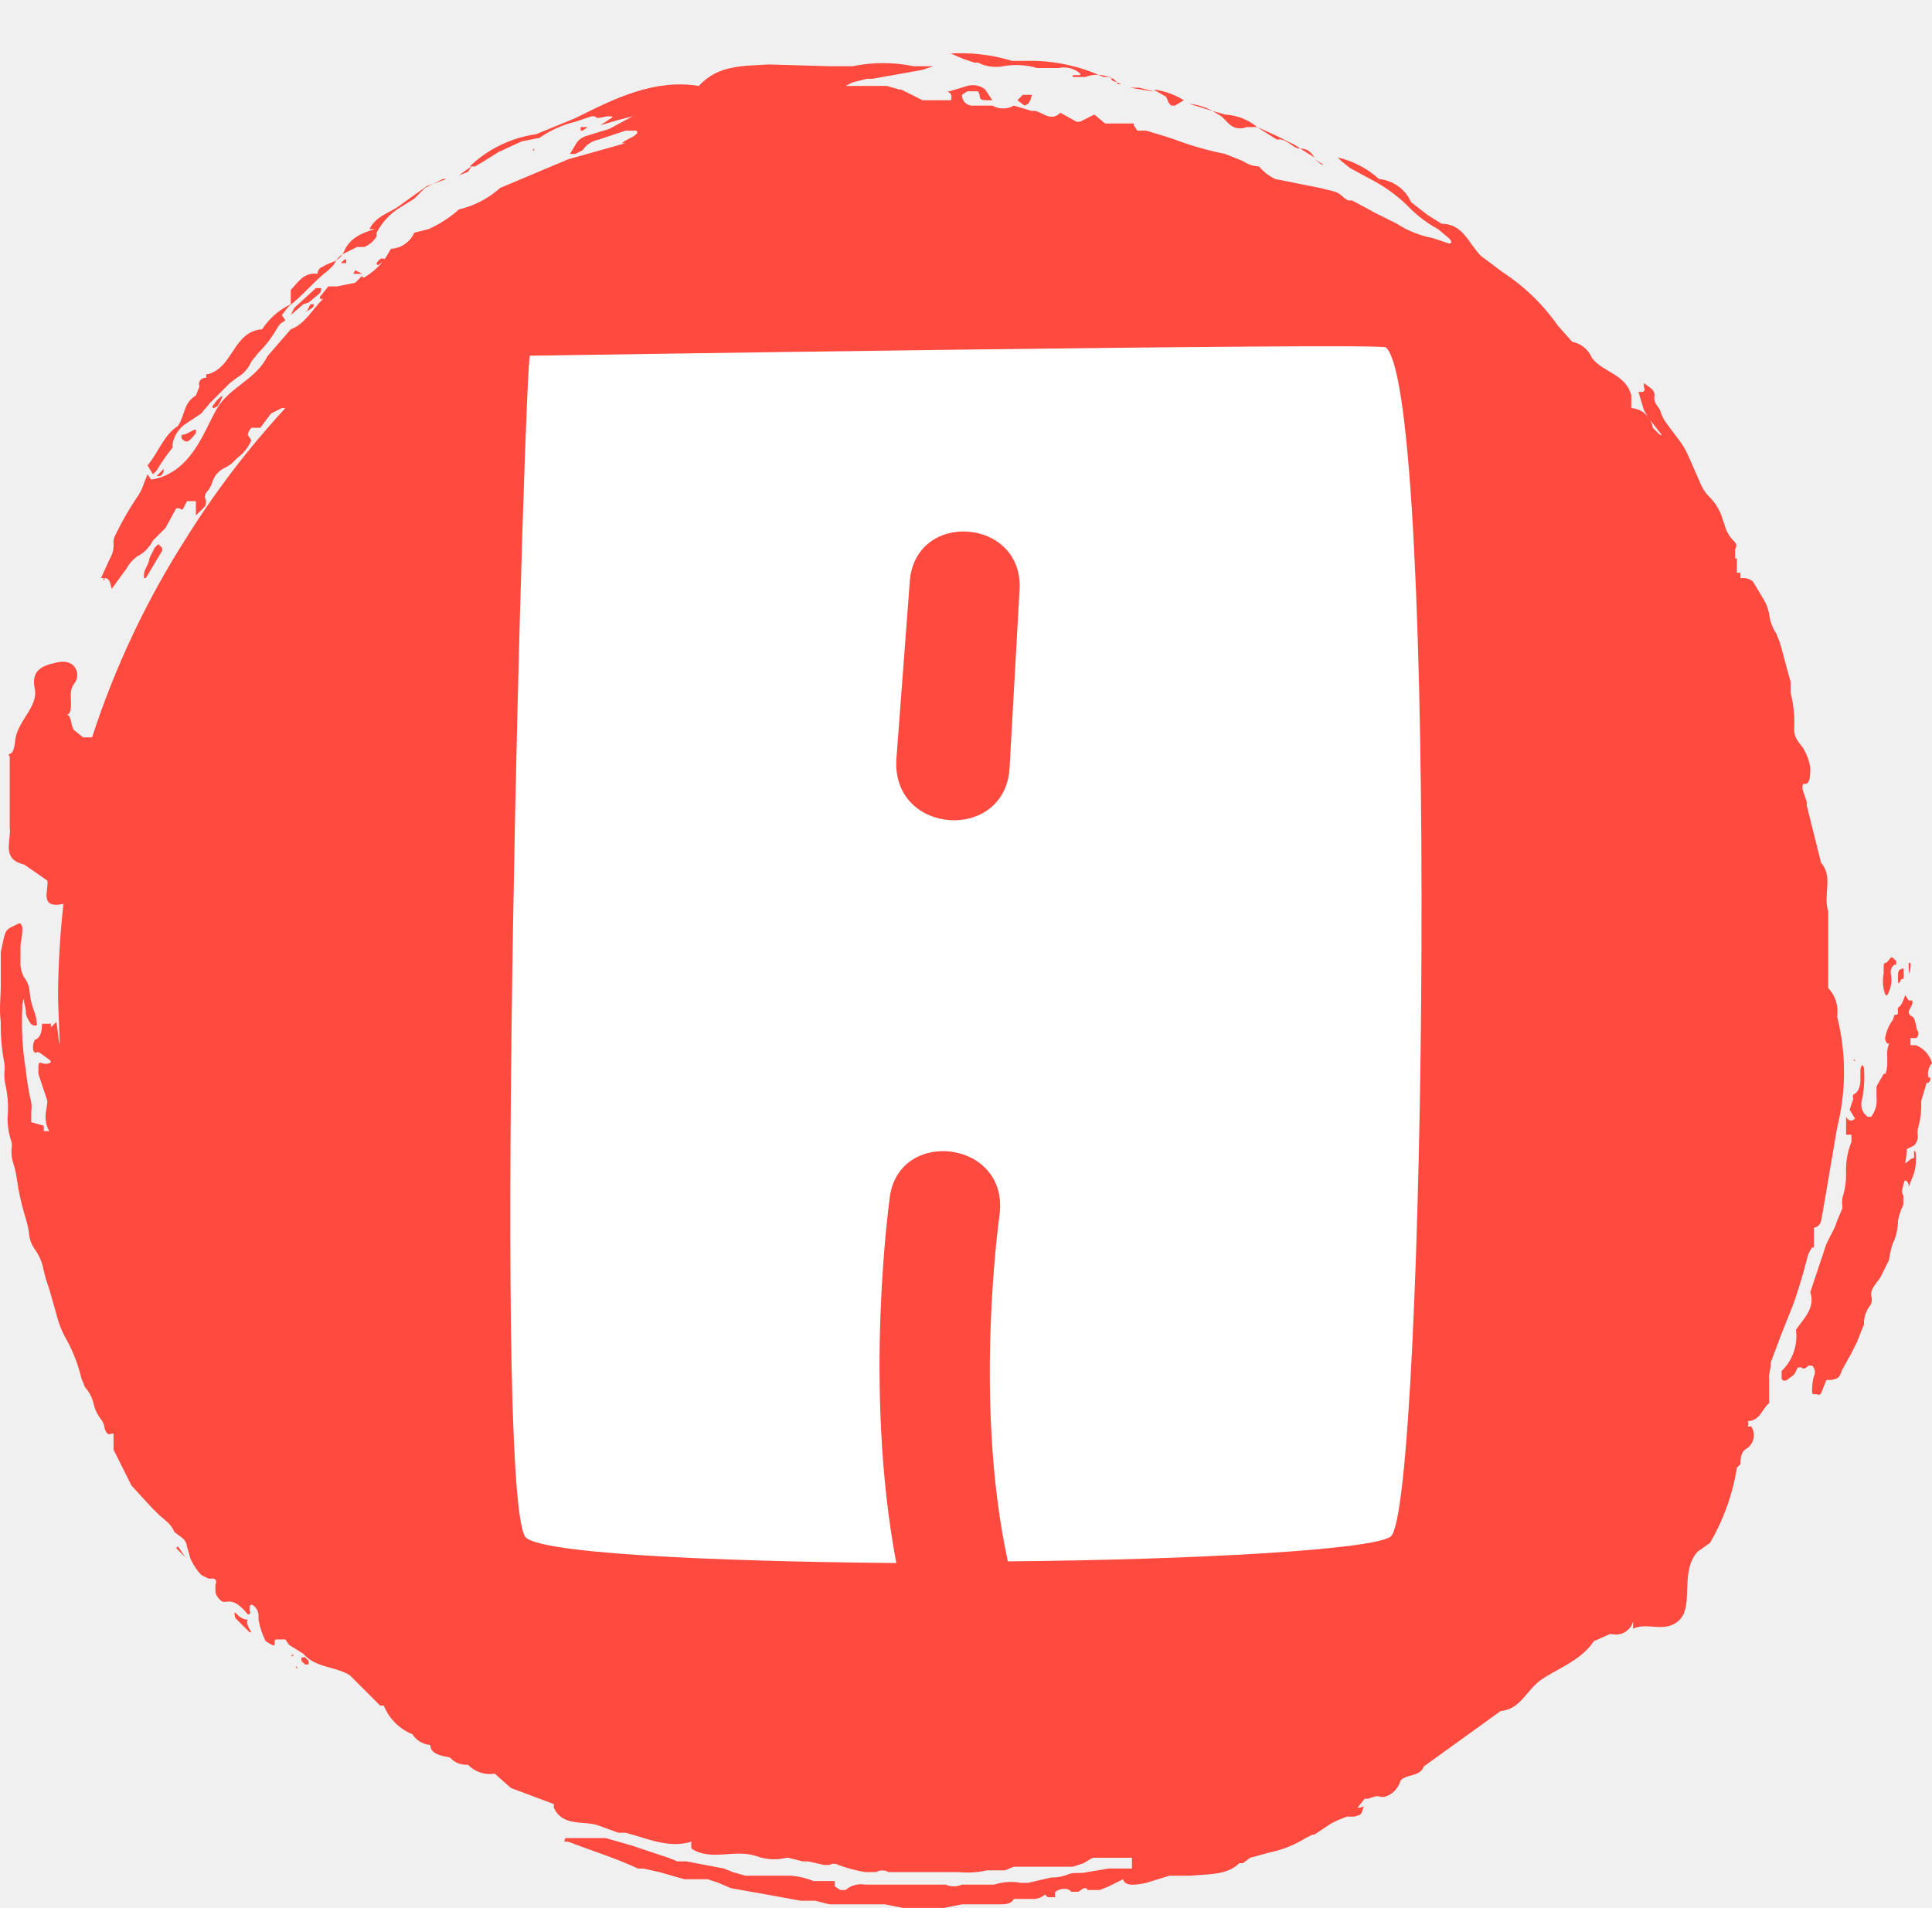
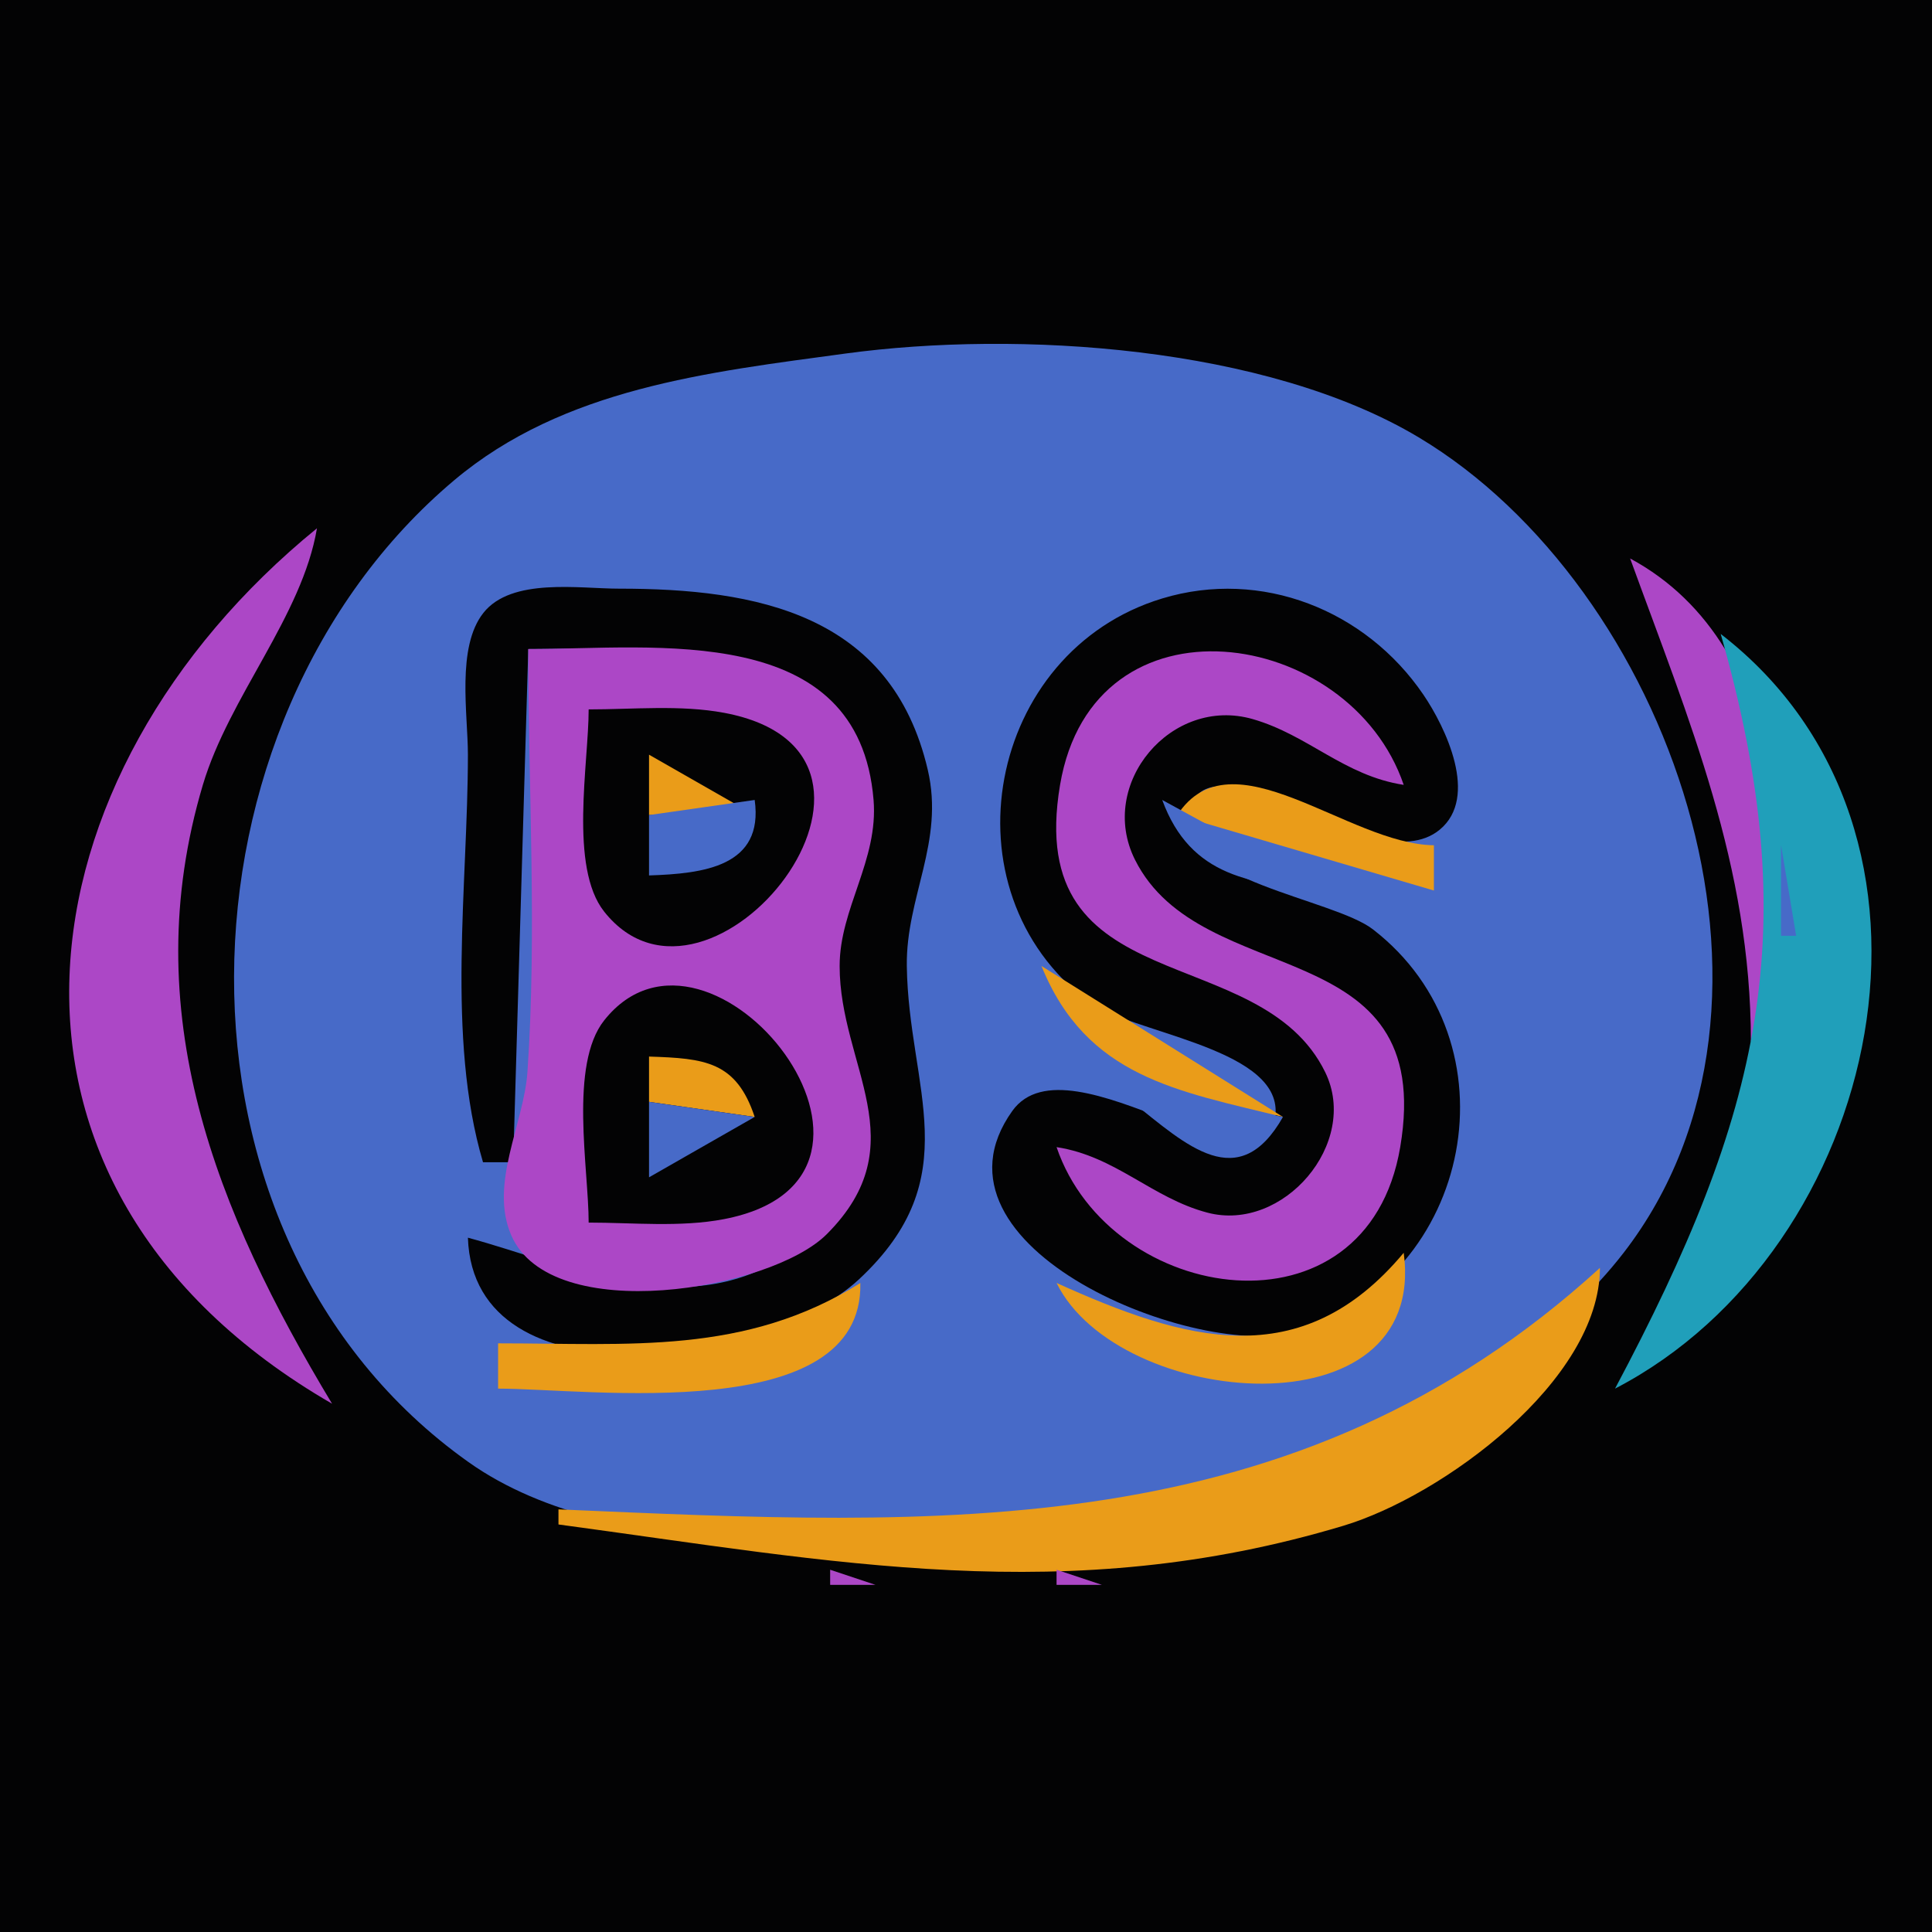
- <svg xmlns="http://www.w3.org/2000/svg" width="308.761" height="304.916" viewBox="0 0 106.008 104.687" class="css-1j8o68f" version="1.1" id="svg23">
-   <defs id="SvgjsDefs2684" />
-   <g id="SvgjsG2685" featurekey="rootContainer" transform="matrix(0.9820593,0,0,0.9820593,-0.05456052,0)" fill="#ff4a3f">
-     <g id="g17">
-       <path d="M19.8 15.3h.5l-.4-.2zm.5.1zm.8-.7c0 .1 0 .1.1.1l.4-.3c-.2-.1-.3-.1-.5.2zm.4-.2zm-4.1 2.3zm-.2.6l.3-.2c.1-.1.1-.2.1-.2h-.2l-.2.4c-.1-.1-.1 0 0 0zm2.2-2.9h-.1l-.2.2h.3zm-2.1 2.4l.6-.5c.1-.1.1-.2.1-.3h-.3l-1.2 1.1-.2.4.7-.6zm-1.1.8z" id="path3" />
-       <path d="M9.7 25v-.2a1.7 1.7 0 0 1 .7-1.1l.9-.6.5-.6.7-.7.4-.4.4-.3a1.9 1.9 0 0 0 .8-.9l.4-.5a5.9 5.9 0 0 0 1-1.3l.2-.3.3-.2-.2-.3.4-.5c.8-.6 1.4-1.4 2.2-2l.3-.3a1.4 1.4 0 0 1 .5-.6l.8-.4h.4a1.4 1.4 0 0 0 .7-.6V13a3.5 3.5 0 0 1 1.3-1.4l.8-.5.2-.2.4-.4 1-.5h.2l-1.1.4-1.4 1c-.6.5-1.4.6-1.8 1.4h.3c-.7.2-1.4.5-1.7 1.2s-.8.6-1.2.9a.4.4 0 0 0-.3.4c-.8-.1-1.1.5-1.5.9v.8a3.9 3.9 0 0 0-1.6 1.4c-1.6.1-1.6 2.1-3 2.5h-.1a.2.2 0 0 0 0 .2c-.3 0-.5.2-.4.5l-.2.5c-.7.4-.6 1.1-1 1.7-.8.5-1.1 1.5-1.7 2.2l.3.5.2-.2a11.6 11.6 0 0 1 .9-1.3zM53.9 3.3l.6.2h.2a2.2 2.2 0 0 0 1.4.2 4.1 4.1 0 0 1 1.9.1h1.2a1.4 1.4 0 0 1 1.2.3.1.1 0 0 1 0 .1H60a.1.1 0 0 0 0 .1h.7a1.8 1.8 0 0 1 1.3 0c.2 0 .1.1.2.2l.5.2h-.2c-.2-.4-.5-.4-.8-.4a9.7 9.7 0 0 0-4.3-.9h-.8A9.8 9.8 0 0 0 53 3h.2zm7.3 3.1zM50.3 4.7zm10.9 1.7h.2-.2zM19 14.7zm32.1-10zm17.6 2.2a.9.9 0 0 0 1 .2h.6a3.1 3.1 0 0 0-1.8-.7l-.7-.2.5.3zm-3.4-1.3c0 .1.1.2.2.3h.2l.5-.3a4.2 4.2 0 0 0-1.7-.6l.7.4zm7.4 2.7l.8.5c-.2-.3-.4-.5-.8-.5z" id="path5" />
-       <path d="M99 76.1l.6-1.6.6-1.5c.2-.5.6-1.8.8-2.6a1.7 1.7 0 0 1 .3-.7h.1v-1.1c.5-.1.4-.6.5-.9l.8-4.7a12.7 12.7 0 0 0 0-6.2 1.9 1.9 0 0 0-.5-1.6v-4.3c-.3-.9.3-1.9-.4-2.7L101 45a.4.4 0 0 0 0-.2l-.2-.6a.5.5 0 0 1 0-.4h.1c.3 0 .3-.5.3-.9a3 3 0 0 0-.4-1.1l-.3-.4a1.1 1.1 0 0 1-.2-.7 6.7 6.7 0 0 0-.2-2v-.6c-.2-.7-.4-1.5-.6-2.2l-.2-.5a2.5 2.5 0 0 1-.4-1.1 2.5 2.5 0 0 0-.3-.8l-.6-1a.8.8 0 0 0-.6-.2h-.1V32h-.2v-.8H97V31a.4.4 0 0 0 0-.1v-.2c.1-.2.1-.3-.1-.5a1.8 1.8 0 0 1-.4-.6l-.2-.6a2.9 2.9 0 0 0-.7-1.2 2.2 2.2 0 0 1-.5-.7l-.7-1.6a4.3 4.3 0 0 0-.6-1l-.6-.8a2.4 2.4 0 0 1-.4-.8l-.2-.3a.6.6 0 0 1-.1-.5.5.5 0 0 0-.2-.4l-.4-.3v.2c.1.2 0 .3-.1.3h-.2l.3 1 .3.5.7.9h-.1l-.2-.2-.2-.2a1.3 1.3 0 0 0-1.2-1.1v-.7c-.3-1.2-1.6-1.3-2.2-2.1a1.5 1.5 0 0 0-1.1-.9l-.8-.9a11.3 11.3 0 0 0-3.1-3l-.8-.6-.4-.3c-.7-.7-1-1.8-2.2-1.8l-.8-.5-.9-.7a2.2 2.2 0 0 0-1.8-1.3 5.1 5.1 0 0 0-2.3-1.2l.2.2.5.4 1.3.7a8.5 8.5 0 0 1 2.1 1.6 6.8 6.8 0 0 0 1.5 1.1l.6.5c.1.1.2.2.1.3H81l-.9-.3a5.6 5.6 0 0 1-2-.8l-1.2-.6-1.3-.7h-.2c-.3-.1-.4-.4-.8-.5l-.8-.2-2.5-.5a2.6 2.6 0 0 1-.9-.7 1.7 1.7 0 0 1-.9-.3l-1-.4a18.1 18.1 0 0 1-2.8-.8l-.6-.2-1-.3h-.5l-.2-.3v-.1h-1.6l-.6-.5-.4.2-.4.2h-.2l-.9-.5c-.6.6-1.1-.2-1.6-.1l-1-.3a1.2 1.2 0 0 1-1.2 0h-1.2a.6.6 0 0 1-.5-.6l.3-.2h.6a.7.7 0 0 1 .1.3c0 .2.2.2.5.2h.2l-.4-.6a1.1 1.1 0 0 0-1-.2l-1 .3H53c.3.2.2.3.2.5h-1.6l-.4-.2-.8-.4h-.1l-.7-.2h-2.3l.4-.2.8-.2h.3l1.7-.3 1.1-.2.6-.2h-1.1a8.4 8.4 0 0 0-3.4 0h-1.3L43 3.6c-1.4.1-2.8 0-3.9 1.2-2.5-.4-4.7.7-6.9 1.8l-2.2.9a6.7 6.7 0 0 0-3.7 1.8h.3l.5-.3.8-.5 1.3-.6 1-.2a6 6 0 0 1 2-.9l.9-.3h.2c.1.2.5 0 .7 0h.2c.1 0 .1.1 0 .1l-.6.4 1-.3.8-.2-1.3.7-1.3.4a1 1 0 0 0-.6.5l-.3.5h.3l.4-.2a1.4 1.4 0 0 1 .9-.6l1.5-.5h.5a.1.1 0 0 1 .1.2c-.2.2-.6.3-.8.5h.2l-3.2.9-3.8 1.6a5.2 5.2 0 0 1-2.3 1.2 6.6 6.6 0 0 1-1.7 1.1l-.8.2a1.5 1.5 0 0 1-1.3.9l-.3.5a3.7 3.7 0 0 1-1.2 1.1h-.1v-.1l-.2.2-.2.2-1 .2h-.5l-.4.5c-.1.1-.1.2 0 .2h.1c-.6.6-1 1.4-1.8 1.7L15 19.9c-.6 1.2-1.8 1.6-2.6 2.6s-1.4 3.9-3.9 4.3l-.2-.3-.2.5a2.7 2.7 0 0 1-.4.8 16.9 16.9 0 0 0-1.2 2.1.8.8 0 0 0-.1.5 1.4 1.4 0 0 1-.2.8l-.5 1.1h.2c.3 0 .3.3.4.6l.8-1.1a2.2 2.2 0 0 1 .6-.7 2 2 0 0 0 .9-.9l.3-.3.4-.4.6-1.1h.2c.1.1.1.1.2 0l.2-.4h.5v.8l.5-.5a.5.5 0 0 0 0-.5.4.4 0 0 1 .1-.3 1.5 1.5 0 0 0 .3-.5 1.3 1.3 0 0 1 .8-.9l.3-.2.3-.3a2.4 2.4 0 0 0 .8-1l-.2-.3c0-.1.1-.3.2-.4h.5l.6-.8.6-.3h.2a48.8 48.8 0 0 0-5.5 7.2h-.1.1a48.4 48.4 0 0 0-5.3 11.2h-.5l-.5-.4c-.2-.2-.1-.7-.4-.9h.1c.3-.5-.1-1.2.3-1.7s.1-1.4-.9-1.2-1.5.5-1.3 1.5-1 1.8-1.1 2.9-.5.5-.3.9v3.9c.1.8-.5 1.8.8 2.1l1.3.9c.1.5-.5 1.6.9 1.3a49.2 49.2 0 0 0-.3 5c0 1.1.1 2.2.1 3.3v-.4c-.1-.4-.1-.8-.2-1.3l-.3.3v-.2h-.5c0 .5-.1.8-.4.9a.9.9 0 0 0-.1.5c0 .1.1.3.2.2s.4.2.7.4-.2.3-.4.2-.2.1-.2.3v.3l.5 1.5c0 .3-.1.6-.1.9a1.7 1.7 0 0 0 .2.8h-.3v-.3l-.7-.2v-.6a1.5 1.5 0 0 0 0-.5 14.6 14.6 0 0 1-.3-1.8 16.6 16.6 0 0 1-.2-3.5.9.9 0 0 1 .1-.5v.2a2.9 2.9 0 0 1 .1.5.8.8 0 0 0 .1.4c.1.2.2.4.4.4s.1-.1.1-.2a2.1 2.1 0 0 0-.1-.5 4.2 4.2 0 0 1-.3-1.3 1.5 1.5 0 0 0-.3-.7 1.6 1.6 0 0 1-.2-.9v-.8c0-.3.1-.6.1-.9a.5.5 0 0 0-.1-.4h-.1c-.8.4-.7.2-1 1.6V55c0 .7-.1 1.4 0 2.1a10.8 10.8 0 0 0 .2 2.3 1.8 1.8 0 0 1 0 .5 3.1 3.1 0 0 0 .1.9 5.9 5.9 0 0 1 .1 1.3 3.9 3.9 0 0 0 .2 1.7 1.2 1.2 0 0 1 0 .4 2.1 2.1 0 0 0 .1.8 4.9 4.9 0 0 1 .2.9 14 14 0 0 0 .5 2.2 5 5 0 0 1 .2 1 1.7 1.7 0 0 0 .3.7 2.9 2.9 0 0 1 .5 1.2 8.5 8.5 0 0 0 .3 1l.4 1.4a5.4 5.4 0 0 0 .6 1.5 8.5 8.5 0 0 1 .8 2.1l.2.5a2.1 2.1 0 0 1 .5 1 2.1 2.1 0 0 0 .4.8 1 1 0 0 1 .2.5c.1.3.2.4.4.3h.1v.9l.5 1 .5 1 1.1 1.2.4.4c.3.3.7.5.9 1l.4.3a.7.7 0 0 1 .3.5l.2.7a3.3 3.3 0 0 0 .6.9l.4.2h.3a.2.2 0 0 1 .1.3 2.5 2.5 0 0 0 0 .5.9.9 0 0 0 .4.5h.2c.4-.1.8.2 1.2.7h.1c0-.1.1-.1 0-.2v-.2c0-.1.1-.2.2-.1a.7.7 0 0 1 .3.6v.2a4.3 4.3 0 0 0 .4 1.2c.5.3.5.3.5.1s0-.2.2-.2h.4l.2.3.8.5c.7.8 1.8.7 2.6 1.2l1.7 1.7h.2a2.9 2.9 0 0 0 1.6 1.6 1.3 1.3 0 0 0 1 .6c0 .5.6.6 1.1.7a1.2 1.2 0 0 0 .8.4h.2a1.7 1.7 0 0 0 1.5.5l.9.8 2.4.9v.2c.5 1.1 1.7.7 2.5 1l1.1.4h.4c1.2.3 2.4.9 3.7.5a.7.7 0 0 0 0 .4c1.1.7 2.4 0 3.6.4a2.9 2.9 0 0 0 1.7.1h.1l.8.2h.3l.9.2h.3a.5.5 0 0 1 .5 0 7.9 7.9 0 0 0 1.5.4h.6a.7.7 0 0 1 .7 0h3.9a5 5 0 0 0 1.6-.1h1l.5-.2H60l.6-.2.5-.3h2.2v.6H62l-1.2.2c-.4.1-.7 0-1 .1a2.4 2.4 0 0 1-1 .2l-1.3.3h-.4a3.1 3.1 0 0 0-1.5.1h-1.8a1.1 1.1 0 0 1-.9 0h-4.5a1.3 1.3 0 0 0-1.1.3H47l-.3-.2v-.3h-1.2a4.1 4.1 0 0 0-1.3-.3h-2.5l-.7-.2-.5-.2-2.1-.4h-.5l-.5-.2-2.1-.7-1.4-.4h-2.2c-.1 0-.1.1-.1.2h.2c1.3.5 2.6.9 3.9 1.5h.3l.9.2 1.4.4h1.3l.6.2.7.3 1.7.3 1.1.2 1.1.2h.8l.8.2h3.1l1 .2h2.3l1-.2H56c.4 0 .6-.1.7-.3h1a1 1 0 0 0 .8-.3c-.1.1 0 .1.1.2h.4v-.2c0-.1 0-.1.2-.2s.6-.1.7.1h.4l.3-.2c.2 0 .2 0 .2.1h.7l.5-.2.8-.4c.1.3.4.4 1.3.2l1.3-.4h1.2c.9-.1 2 0 2.7-.7h.2l.4-.3 1.1-.3a6.1 6.1 0 0 0 2-.8l.4-.2h.1l.9-.6.4-.2.5-.2h.4c.4-.1.4-.1.5-.4s0-.1-.2-.1h-.1l.4-.5h.2c.3-.1.5-.2.7-.1h.2a1.3 1.3 0 0 0 .9-.9c.3-.4 1.1-.2 1.3-.8l4.3-3.1c1.1-.1 1.4-1.1 2.2-1.7s2.3-1.1 3-2.2l.9-.4h.1a1 1 0 0 0 1.2-.7v.4c.8-.4 1.8.3 2.6-.5s0-2.7 1-3.8l.7-.5a12.1 12.1 0 0 0 1.5-4.2l.2-.2c0-.3 0-.7.4-.9a.9.9 0 0 0 .2-1.2h-.2a.3.3 0 0 0 0-.3c.7 0 .8-.7 1.2-1V77a.5.5 0 0 1 0-.2 3.8 3.8 0 0 0 .1-.7zM5.9 32.2z" id="path7" />
-       <path d="M26.4 9.3l-.3.2-.4.3.5-.2zm6.1-2h.1l.3-.2h-.4zm-2.6 1l-.1.1h.1v-.1zm-1.5 1.4zm1.3-.2zm-6.3 3.1zM9.2 26.2l-.4.4H9a.4.4 0 0 0 .2-.4zm3-3.5a2.1 2.1 0 0 0 .3-.6 1.5 1.5 0 0 0-.5.5c-.1.1-.1.2 0 .2zM11 24.2V24c-.2 0-.5.3-.8.3v.2c.3.3.4.2.8-.3zm3 66.2zM73.9 9.2h.1l-.5-.3zm-2.5-1.4c.5-.1.8.4 1.2.5h.1l-.3-.2-1-.5-1.1-.5.3.2zM52.8 3.1zm11.7 2h-.1l-1.2-.2h.5zm2 .7l1.3.4a3.3 3.3 0 0 0-1.3-.4zm-9 0a1 1 0 0 0 .2-.5h-.5l-.3.3.4.3zm9 1.6zM49.9 4.2zm2.9.7zM48.5 4zm13.8 2.1a.5.5 0 0 0 0 .1zm44.8 52.3h-.3V58h.3c.1 0 .2-.3.1-.4s-.1-.7-.3-.8a.3.3 0 0 1-.2-.3l.2-.4a.4.4 0 0 0 0-.2h-.2l-.2-.3c-.1.3-.2.6-.4.7a.5.5 0 0 0 0 .2c0 .1 0 .2-.1.2h-.1a1.1 1.1 0 0 1-.1.3 2.3 2.3 0 0 0-.4.9.4.4 0 0 0 .1.4h.1a1.7 1.7 0 0 0-.1.8v.4a1.8 1.8 0 0 1-.1.5h-.1l-.4.7v.6a1.5 1.5 0 0 1-.3 1.1h-.2l-.2-.2a.9.9 0 0 1-.1-.8 6.5 6.5 0 0 0 .1-1.7c0-.1-.1-.2-.1-.2a.5.5 0 0 0-.1.3v.6c0 .2-.1.6-.3.7s-.1.2-.1.3l-.2.6.3.5c-.2.2-.4.1-.5-.1v1h.3v.4a4.2 4.2 0 0 0-.3 1.4 3.3 3.3 0 0 0 0 .4 4 4 0 0 1-.2 1.3 2 2 0 0 0 0 .6l-.3.7a3.2 3.2 0 0 1-.3.7l-.3.6-.9 2.7c.3.9-.4 1.5-.8 2.1a2.7 2.7 0 0 1-.8 2.3v.4c0 .1.1.2.3.1l.4-.3.2-.4h.2c.1.1.2.1.4-.1h.2a.5.5 0 0 1 .1.6 2.9 2.9 0 0 0-.1.8c0 .1 0 .2.1.2h.2c.1.1.2 0 .3-.3l.2-.5h.3c.4-.1.4-.1.6-.6l.5-.9.3-.6.4-1a1.6 1.6 0 0 1 .3-1 .6.6 0 0 0 .1-.6c0-.2 0-.3.2-.6l.3-.4.5-1a4.7 4.7 0 0 1 .2-.9 3 3 0 0 0 .3-1.3 3.8 3.8 0 0 1 .3-.9v-.5c-.1-.2-.1-.2 0-.6s.1-.2.2-.2a.4.4 0 0 1 .1.3l.2-.5a2.3 2.3 0 0 0 .2-.9v-.3c0-.1 0-.3-.1-.3v.4c-.2 0-.3.2-.5.3a6.4 6.4 0 0 0 .1-.8l.4-.2a.7.7 0 0 0 .2-.6 1.4 1.4 0 0 1 0-.3 4.8 4.8 0 0 0 .2-1.4v-.2l.3-1h.1a.3.3 0 0 0 .1-.3h-.1a.9.9 0 0 1 .2-.8 1.5 1.5 0 0 0-.9-1zm-1.2 7.8zm-.2-9.9zm0 0zM9.1 30.8a.3.3 0 0 0 0-.2l-.2-.2-.2.2-.3.6c0 .3-.3.6-.3.9v.2h.1zm96.3 24.8h.1a1.7 1.7 0 0 0 .2-1.2.5.5 0 0 1 .2-.5h.1v-.2l-.2-.2h-.1c-.1.1-.2.3-.3.3s-.1.1-.1.3v.3a2.2 2.2 0 0 0 .1 1.2zM13.2 90.1c-.1 0 0 .2 0 .3l.8.8h.1c-.2-.3-.3-.6-.2-.7a.9.9 0 0 1-.5-.2zm.8.3zm92.3-35.7h.1a2 2 0 0 0 0-.6c-.3.1-.3.1-.3.6s.1.1.2 0z" id="path9" />
-       <path d="M106.7 62a.6.6 0 0 0 .1-.5c0-.1-.1-.2-.1-.1h-.2v.2c0 .4.1.5.2.4zm.1-8.2h-.1v.6a1 1 0 0 0 .1-.6zM17.1 92.6h-.2v.2l.2.2h.2v-.2zm86.6-33.3c0-.1 0-.1-.1-.1zM9.9 86.5l.5.5-.4-.6z" id="path11" />
-       <circle cx="10.5" cy="87.1" transform="rotate(-24.8 10.4 87.159)" id="circle13" />
-       <path d="M9.7 30.1h-.1v.2-.2h.1zm83.2-6.6l-.2-.3h-.1zm-14.7 77.1zM5.9 32.2zm-.1.2a.3.3 0 0 0 .1-.2v.2zm1.9-4.9zM61.5 2.4zm42.8 58.2v.1-.1zM16.4 92.5h-.1c.1.1.2 0 .1-.1zm.2.7h.1l-.1-.1v.1zm73.9-71.3zm15.2 34.4zM14.6 91.7zm92.1-37zm-.8 11.4zM34.6 0z" id="path15" />
-     </g>
-   </g>
-   <g id="SvgjsG2686" featurekey="nameFeature-0" transform="matrix(2.284354,0,0,2.284354,27.98006,-5.60952)" fill="#ffffff">
-     <path d="M9.6 16.48 l-0.32 4.24 c-0.08 1.8 2.6 1.96 2.72 0.2 l0.24 -4.28 c0.12 -1.76 -2.56 -1.96 -2.64 -0.16 z M0.48 11 l0 0 c0.04 0 20.48 -0.32 20.56 -0.2 c1.28 1.12 0.96 27.8 0.12 28.56 c-0.4 0.32 -4.64 0.56 -9.2 0.6 c-0.84 -3.84 -0.2 -8.32 -0.2 -8.32 c0.24 -1.8 -2.44 -2.12 -2.64 -0.4 c0 0.04 -0.64 4.52 0.16 8.76 c-4.56 -0.04 -8.68 -0.24 -8.92 -0.64 c-0.8 -1.44 0 -28.28 0.12 -28.36 z" id="path20" />
-   </g>
+ <svg xmlns="http://www.w3.org/2000/svg" width="128" height="128">
+   <path style="fill:#030304; stroke:none;" d="M0 0L0 128L128 128L128 0L0 0z" />
+   <path style="fill:#476ac8; stroke:none;" d="M56 23.425C46.922 24.661 37.348 25.711 30.09 31.819C11.11 47.791 9.865 81.832 31.039 96.867C40.952 103.905 58.659 102.24 70 100.711C82.86 98.978 99.353 93.65 107.581 82.985C120.435 66.324 110.509 38.86 93.999 28.98C83.874 22.921 67.451 21.866 56 23.425z" />
+   <path style="fill:#ac47c6; stroke:none;" d="M21 35C1.028 51.264 -3.084 78.501 22 93C14.329 80.257 8.959 67.037 13.44 52C15.183 46.15 20.017 40.823 21 35M106 35L107 36L106 35M107 36L108 37L107 36M108 37C111.91 47.744 116 57.38 116 69L117 69C118.965 58.418 118.879 42.867 108 37z" />
+   <path style="fill:#030304; stroke:none;" d="M32 77L34 77L35 43C43.219 43 56.313 41.637 57.728 53C58.24 57.107 54.997 60.105 54.997 64C54.997 71.883 61.451 77.218 51.985 83.258C45.174 87.603 37.67 83.798 31 82C31.366 93.15 50.714 90.515 56.892 84.775C64.198 77.988 60.187 72.104 60.079 64C60.018 59.419 62.586 55.788 61.467 51C59.052 40.668 50.109 38.996 41 39C38.383 39.001 33.891 38.251 32.028 40.603C30.228 42.876 31 47.307 31 50C30.999 58.607 29.553 68.72 32 77M77.001 39.649C65.404 43.159 62.345 58.977 72.094 66.348C74.815 68.405 84.515 69.36 84.515 73.599C84.516 80.369 70.852 68.308 67.068 73.603C60.588 82.669 79.526 90.216 86 88.196C97.611 84.573 100.621 69.031 90.956 61.569C88.323 59.536 78.124 58.329 78.77 54.019C79.683 47.929 90.91 58.655 95.382 54.972C98.003 52.814 95.77 48.176 94.297 46.015C90.48 40.415 83.572 37.66 77.001 39.649z" />
+   <path style="fill:#476ac8; stroke:none;" d="M111 39L112 40L111 39M112 40L113 41L112 40z" />
+   <path style="fill:#209fba; stroke:none;" d="M113 41L114 42L113 41M114 42C119.626 61.681 116.697 73.762 107 92C124.72 82.808 131.01 55.136 114 42z" />
+   <path style="fill:#ac47c6; stroke:none;" d="M35 43C35 52.272 35.578 61.751 34.946 71C34.708 74.488 32.387 78.437 33.877 81.852C36.528 87.928 51.07 85.474 54.772 81.772C60.792 75.751 55.628 70.619 55.628 64C55.628 60.184 58.204 57.004 57.876 53C56.903 41.138 43.443 43 35 43M70 76C73.574 86.483 90.564 89.042 92.768 76C95.205 61.574 79.605 65.775 75.194 56.956C72.684 51.937 77.61 46.091 83 47.643C86.684 48.703 89.056 51.395 93 52C89.426 41.517 72.436 38.958 70.232 52C67.787 66.477 83.477 62.168 87.802 71.044C90.091 75.742 85.016 81.662 80 80.343C76.321 79.375 73.927 76.603 70 76z" />
+   <path style="fill:#476ac8; stroke:none;" d="M118 46L119 47L118 46z" />
+   <path style="fill:#030304; stroke:none;" d="M39 47C39 50.565 37.694 57.45 40.028 60.397C47.026 69.231 62.385 49.939 47.985 47.228C45.096 46.685 41.928 47 39 47z" />
+   <path style="fill:#476ac8; stroke:none;" d="M116 48L117 49L116 48z" />
+   <path style="fill:#ea9c19; stroke:none;" d="M43 50L43 54L50 54L43 50z" />
+   <path style="fill:#ac47c6; stroke:none;" d="M47 50L48 51L47 50M80.667 50.333L81.333 50.667L80.667 50.333z" />
+   <path style="fill:#476ac8; stroke:none;" d="M82 50L83 51L82 50z" />
+   <path style="fill:#ac47c6; stroke:none;" d="M42.333 51.667L42.667 52.333L42.333 51.667z" />
+   <path style="fill:#ea9c19; stroke:none;" d="M78 54L95 59L95 56C89.308 55.933 81.6 48.466 78 54z" />
+   <path style="fill:#476ac8; stroke:none;" d="M117 51L118 52L117 51M42 53L43 54L42 53M50 53L43 54L43 58C46.605 57.882 50.616 57.414 50 53M77 53C78.886 58.132 82.952 58.598 88 59L77 53z" />
+   <path style="fill:#ac47c6; stroke:none;" d="M85 53L86 54L85 53z" />
+   <path style="fill:#476ac8; stroke:none;" d="M122 54L123 55L122 54z" />
+   <path style="fill:#ac47c6; stroke:none;" d="M87 55L88 56L87 55z" />
+   <path style="fill:#476ac8; stroke:none;" d="M118 56L118 62L119 62L118 56M123 57L124 58L123 57z" />
+   <path style="fill:#ea9c19; stroke:none;" d="M69 64C71.985 71.369 78.008 72.277 85 74L69 64z" />
+   <path style="fill:#030304; stroke:none;" d="M39 81C41.916 81 45.085 81.324 47.96 80.772C62.282 78.021 47.048 58.74 40.028 67.603C37.694 70.55 39 77.435 39 81z" />
+   <path style="fill:#476ac8; stroke:none;" d="M117 66L118 67L117 66z" />
+   <path style="fill:#ac47c6; stroke:none;" d="M73 67L74 68L73 67M75 68L76 69L75 68M78.667 69.333L79.333 69.667L78.667 69.333z" />
+   <path style="fill:#476ac8; stroke:none;" d="M116 69L117 70L116 69z" />
+   <path style="fill:#ac47c6; stroke:none;" d="M42.333 70.667L42.667 71.333L42.333 70.667z" />
+   <path style="fill:#ea9c19; stroke:none;" d="M43 70L43 73L50 74C48.777 70.313 46.692 70.12 43 70z" />
+   <path style="fill:#476ac8; stroke:none;" d="M123 70L124 71L123 70M42 72L43 73L42 72M75 72L75 73C78.609 75.876 82.063 79.176 85 74L75 72M115 72L116 73L115 72M43 73L43 78L50 74L43 73z" />
+   <path style="fill:#ac47c6; stroke:none;" d="M50 73L51 74L50 73z" />
+   <path style="fill:#476ac8; stroke:none;" d="M85 73L86 74L85 73M122 73L123 74L122 73M114 76L115 77L114 76M113 79L114 80L113 79z" />
+   <path style="fill:#ac47c6; stroke:none;" d="M58 83L56 86L58 83M69 83L72 86L69 83z" />
+   <path style="fill:#ea9c19; stroke:none;" d="M93 83C86.191 91.158 78.459 88.82 70 85C74.096 93.327 94.622 95.131 93 83z" />
+   <path style="fill:#ac47c6; stroke:none;" d="M107 83L108 84L107 83z" />
+   <path style="fill:#ea9c19; stroke:none;" d="M58 84L59 85L58 84M69 84L70 85L69 84z" />
+   <path style="fill:#ac47c6; stroke:none;" d="M92 84L93 85L92 84z" />
+   <path style="fill:#ea9c19; stroke:none;" d="M106 84C85.749 102.483 62.231 101.083 37 100L37 101C55.288 103.463 70.688 106.585 89 101.086C95.557 99.117 105.985 91.488 106 84z" />
+   <path style="fill:#476ac8; stroke:none;" d="M111 84L112 85L111 84z" />
+   <path style="fill:#ea9c19; stroke:none;" d="M57 85C49.389 89.781 41.676 89 33 89L33 92C39.023 92 57.208 94.498 57 85z" />
+   <path style="fill:#ac47c6; stroke:none;" d="M91 85L92 86L91 85M106 85L107 86L106 85M53 87L54 88L53 87M74 87L75 88L74 87M88 87L89 88L88 87M50 88L51 89L50 88z" />
+   <path style="fill:#476ac8; stroke:none;" d="M77 88L78 89L77 88z" />
+   <path style="fill:#ac47c6; stroke:none;" d="M85 88L86 89L85 88z" />
+   <path style="fill:#476ac8; stroke:none;" d="M108 89L109 90L108 89M108 91L109 92L108 91z" />
+   <path style="fill:#ac47c6; stroke:none;" d="M101 92L102 93L101 92z" />
+   <path style="fill:#476ac8; stroke:none;" d="M106 92L107 93L106 92z" />
+   <path style="fill:#ac47c6; stroke:none;" d="M100 93L101 94L100 93M99 94L100 95L99 94M98 95L99 96L98 95z" />
+   <path style="fill:#476ac8; stroke:none;" d="M97 96L98 97L97 96z" />
+   <path style="fill:#ea9c19; stroke:none;" d="M35.667 99.333L36.333 99.667L35.667 99.333z" />
+   <path style="fill:#ac47c6; stroke:none;" d="M40 101L41 102L40 101M87 101L88 102L87 101z" />
+   <path style="fill:#476ac8; stroke:none;" d="M43 102L44 103L43 102z" />
+   <path style="fill:#ac47c6; stroke:none;" d="M44 102L45 103L44 102M83 102L84 103L83 102z" />
+   <path style="fill:#476ac8; stroke:none;" d="M84 102L85 103L84 102z" />
+   <path style="fill:#ac47c6; stroke:none;" d="M48.667 103.333L49.333 103.667L48.667 103.333M78.667 103.333L79.333 103.667L78.667 103.333M55 104L55 105L58 105L55 104M70 104L70 105L73 105L70 104z" />
</svg>
